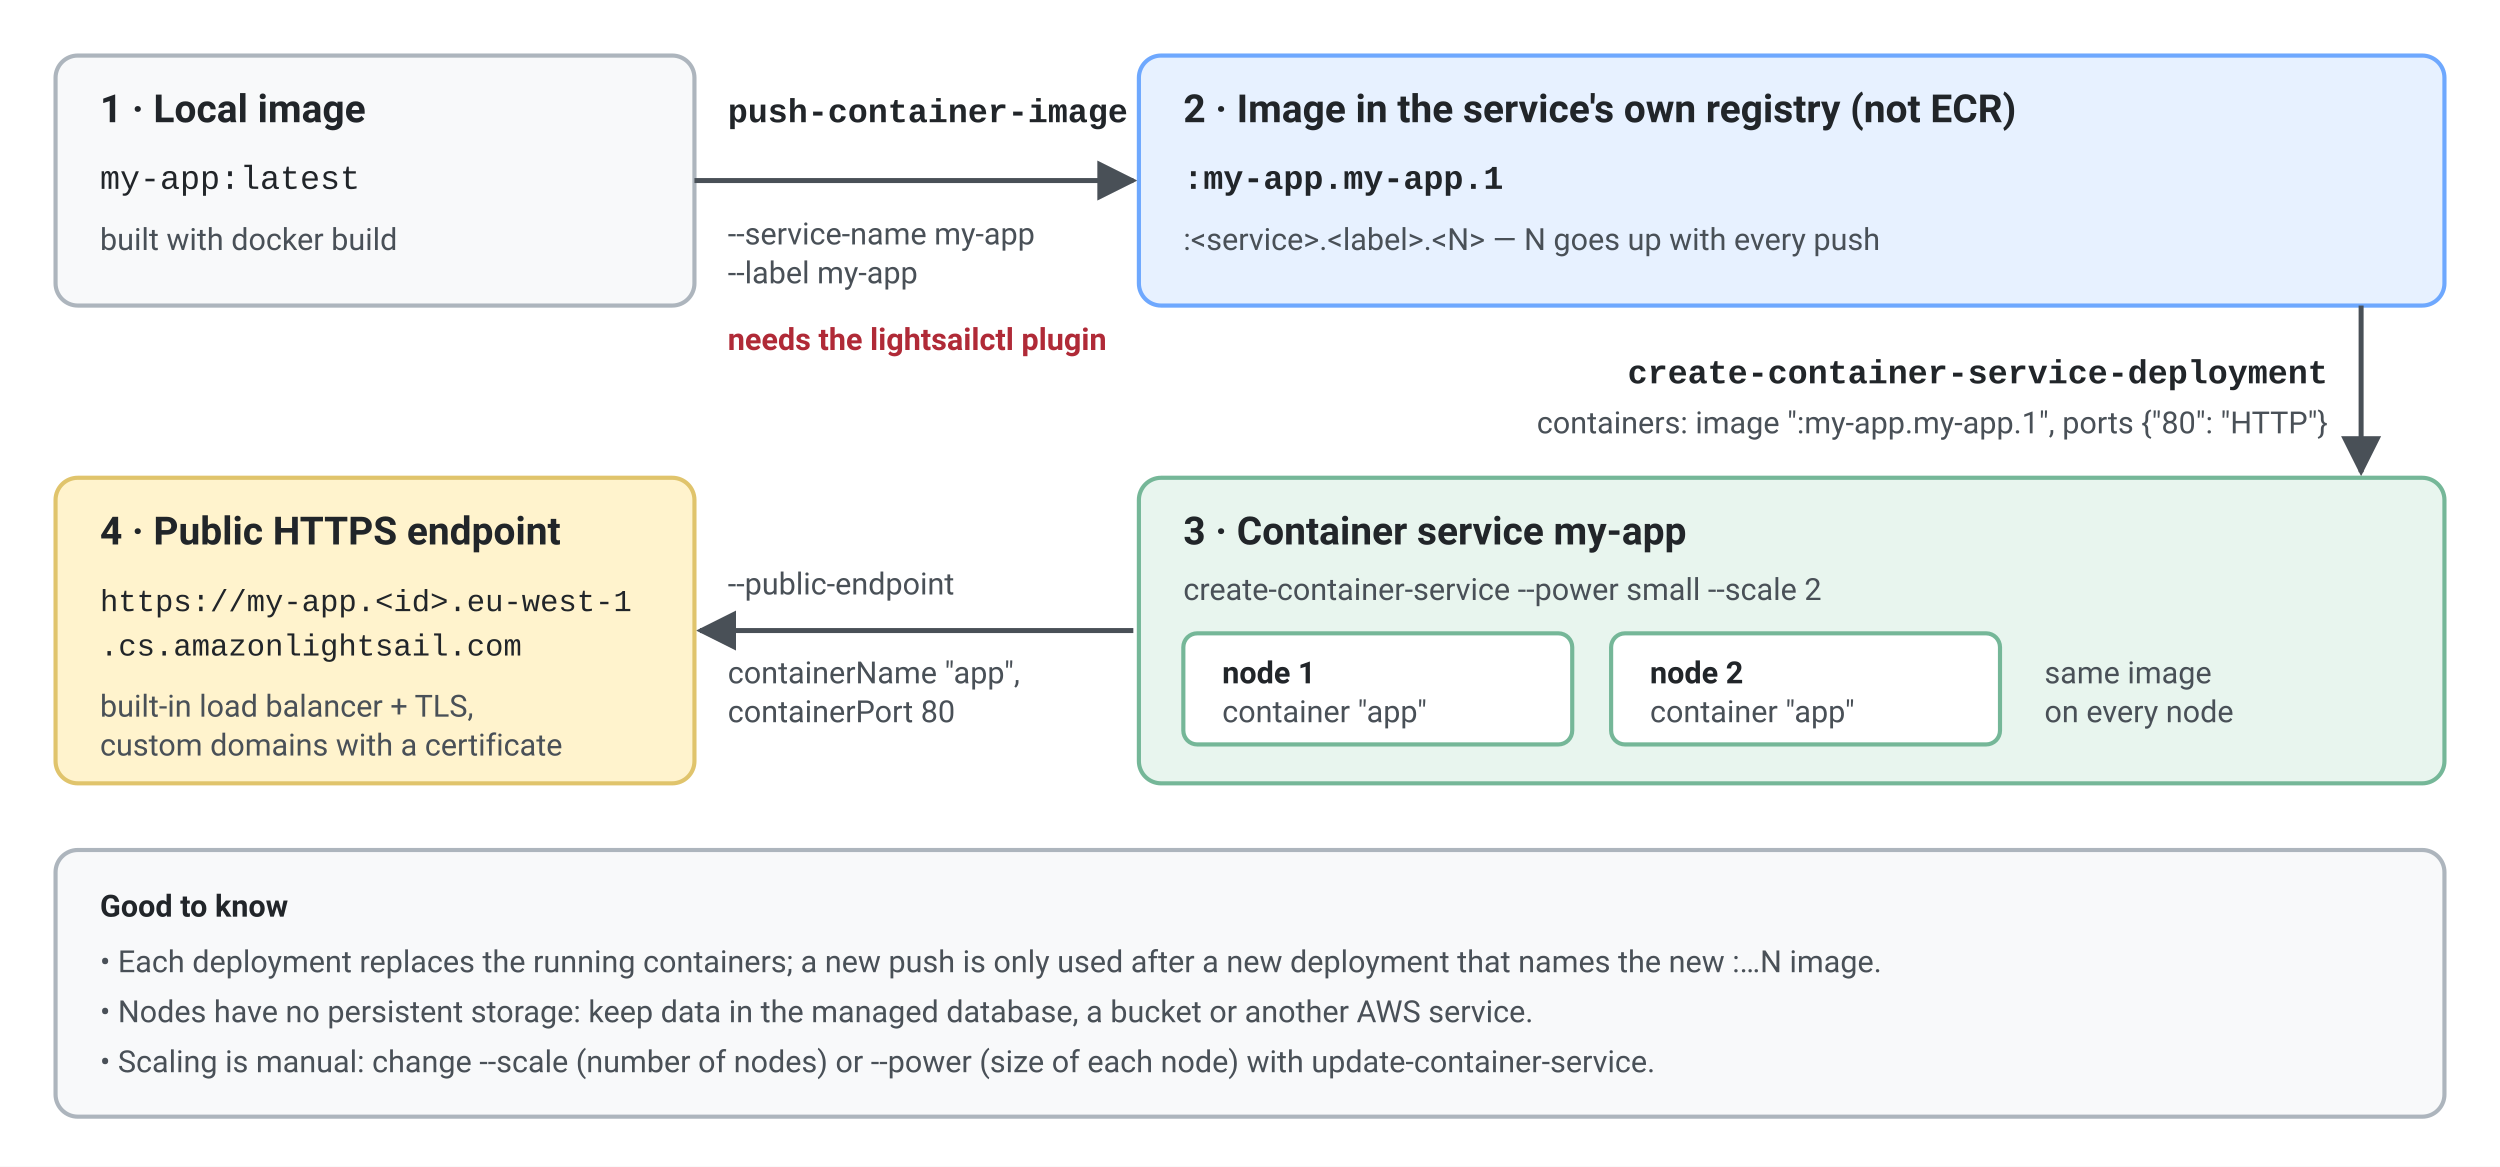
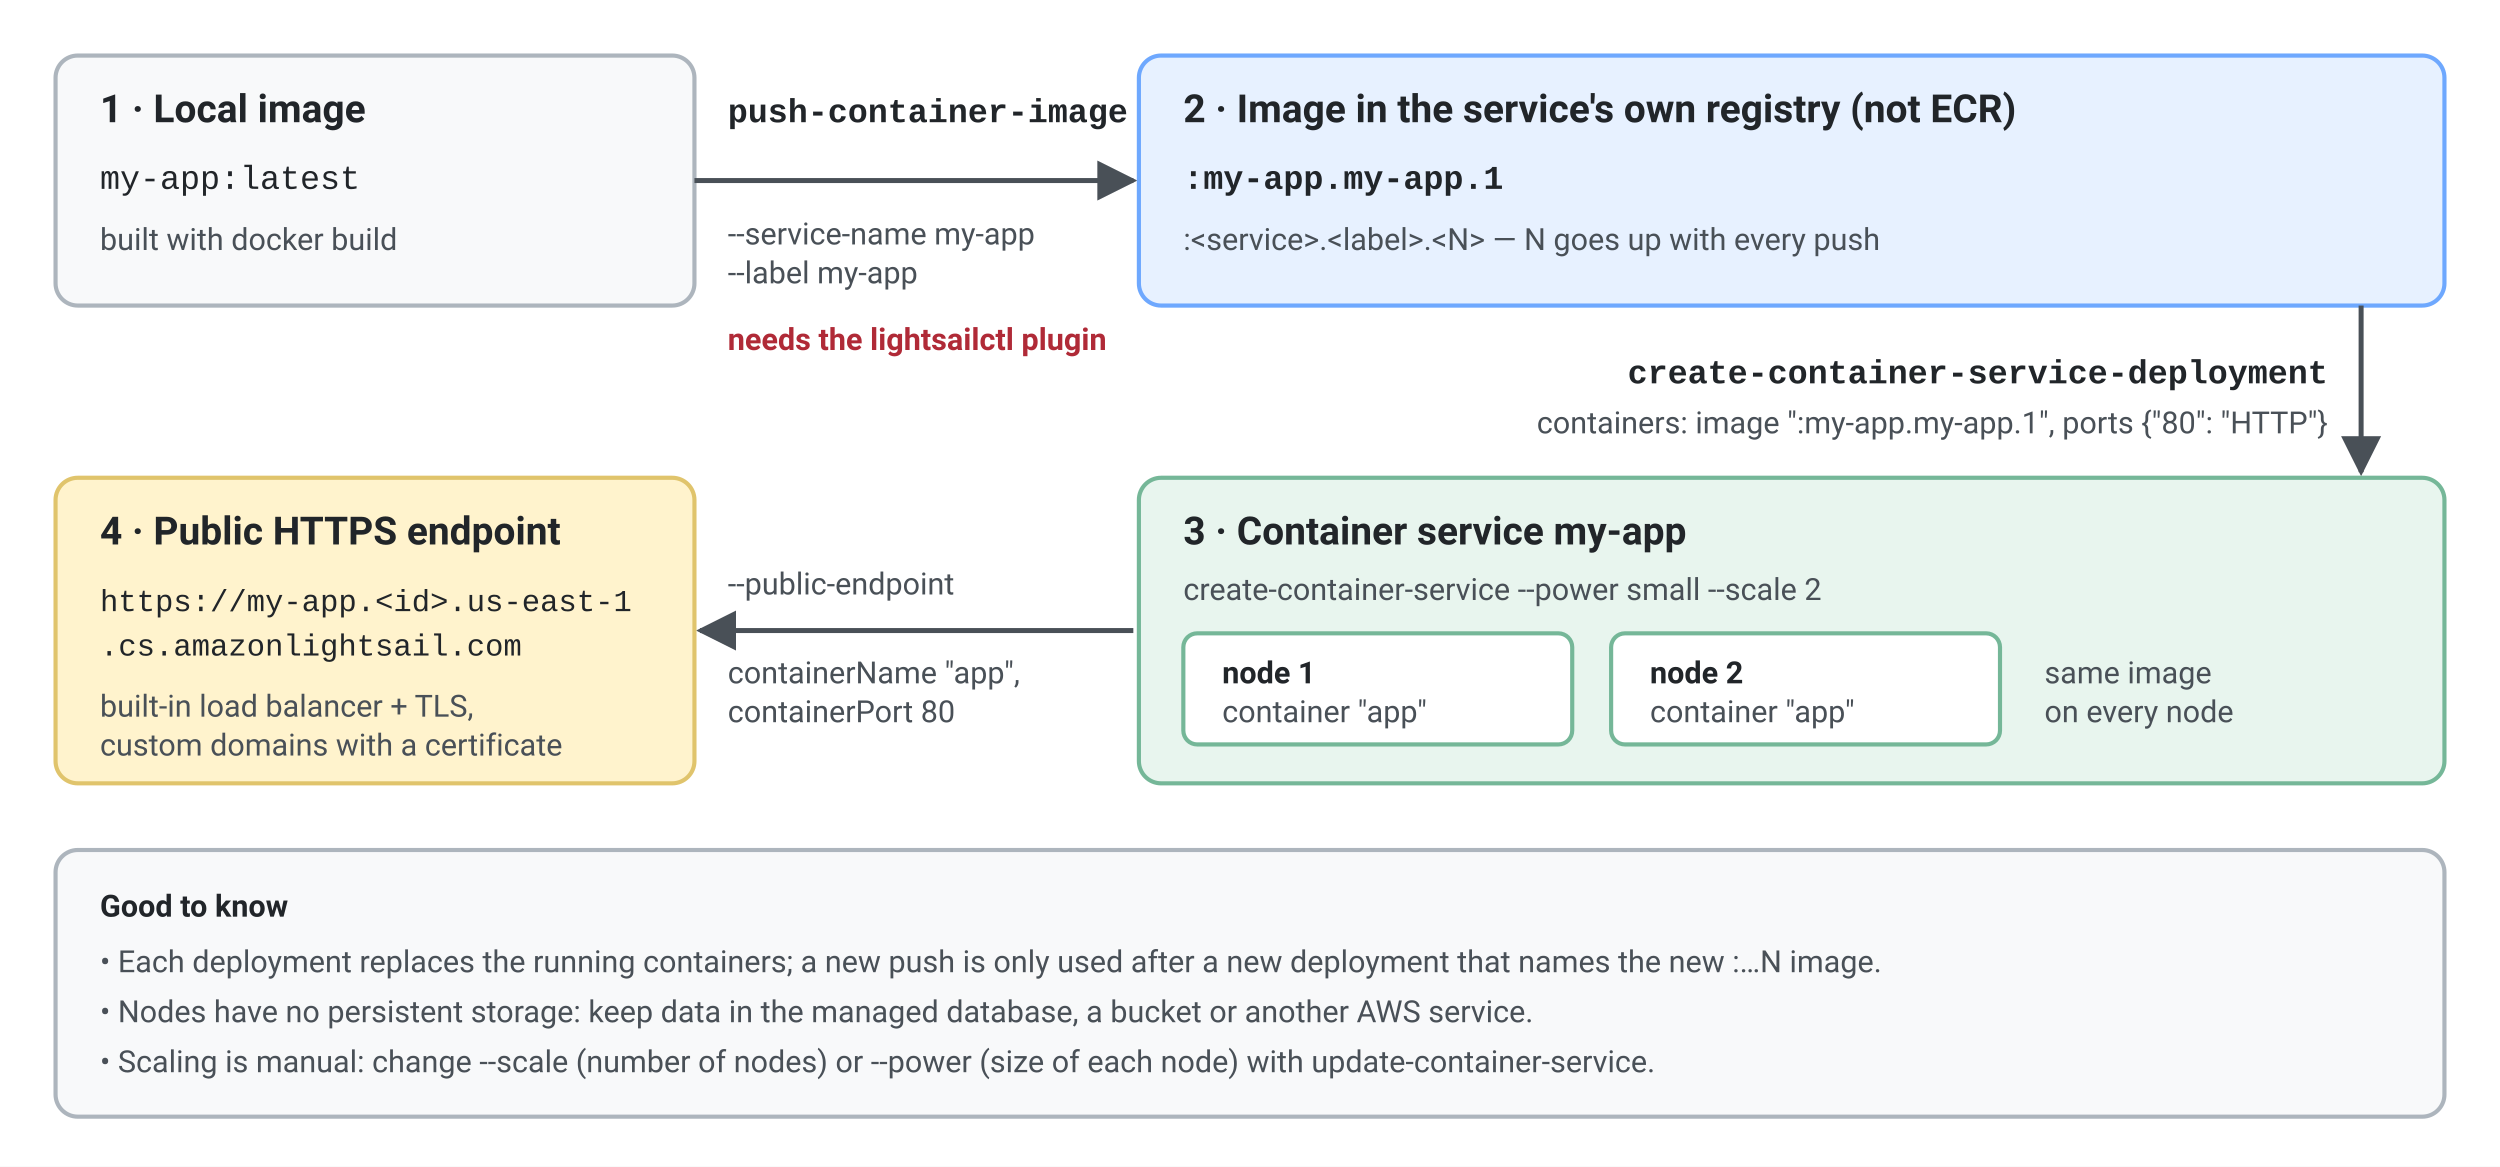
<svg xmlns="http://www.w3.org/2000/svg" viewBox="0 0 900 420" font-family="Roboto, 'Helvetica Neue', Arial, sans-serif" role="img" aria-labelledby="t d">
  <defs>
    <marker id="a" viewBox="0 0 10 10" refX="9" refY="5" markerWidth="8" markerHeight="8" orient="auto-start-reverse">
      <path d="M0,0 L10,5 L0,10 z" fill="#495057" />
    </marker>
    <style>
      .box  { stroke-width: 1.5; }
      .tb   { font-size: 14px; font-weight: 700; fill: #212529; }
      .m    { font-family: Menlo, Consolas, 'Liberation Mono', monospace; font-size: 12px; fill: #212529; }
      .cmd  { font-family: Menlo, Consolas, 'Liberation Mono', monospace; font-size: 12px; font-weight: 700; fill: #212529; }
      .d    { font-size: 11px; fill: #495057; }
      .lne  { stroke: #495057; stroke-width: 1.8; fill: none; marker-end: url(#a); }
    </style>
  </defs>
  <rect width="900" height="420" fill="#ffffff" />
  <rect class="box" x="20" y="20" width="230" height="90" rx="8" fill="#f8f9fa" stroke="#adb5bd" />
  <text class="tb" x="36" y="44">1 · Local image</text>
  <text class="m" x="36" y="68">my-app:latest</text>
  <text class="d" x="36" y="90">built with docker build</text>
  <path class="lne" d="M250,65 H408" />
  <text class="cmd" x="262" y="44">push-container-image</text>
  <text class="d" x="262" y="88">--service-name my-app</text>
  <text class="d" x="262" y="102">--label my-app</text>
  <text class="d" x="262" y="126" style="fill:#b02a37;font-weight:700">needs the lightsailctl plugin</text>
  <rect class="box" x="410" y="20" width="470" height="90" rx="8" fill="#e7f1ff" stroke="#6ea8fe" />
  <text class="tb" x="426" y="44">2 · Image in the service's own registry (not ECR)</text>
  <text class="m" x="426" y="68" style="font-weight:700">:my-app.my-app.1</text>
  <text class="d" x="426" y="90">:&lt;service&gt;.&lt;label&gt;.&lt;N&gt; — N goes up with every push</text>
  <path class="lne" d="M850,110 V170" />
  <text class="cmd" x="838" y="138" style="text-anchor:end">create-container-service-deployment</text>
  <text class="d" x="838" y="156" style="text-anchor:end">containers: image ":my-app.my-app.1", ports {"80": "HTTP"}</text>
  <rect class="box" x="410" y="172" width="470" height="110" rx="8" fill="#e8f5ee" stroke="#75b798" />
  <text class="tb" x="426" y="196">3 · Container service my-app</text>
  <text class="d" x="426" y="216">create-container-service --power small --scale 2</text>
  <rect class="box" x="426" y="228" width="140" height="40" rx="5" fill="#ffffff" stroke="#75b798" />
  <text class="d" x="440" y="246" style="font-weight:700;fill:#212529">node 1</text>
  <text class="d" x="440" y="260">container "app"</text>
  <rect class="box" x="580" y="228" width="140" height="40" rx="5" fill="#ffffff" stroke="#75b798" />
  <text class="d" x="594" y="246" style="font-weight:700;fill:#212529">node 2</text>
  <text class="d" x="594" y="260">container "app"</text>
  <text class="d" x="736" y="246">same image</text>
  <text class="d" x="736" y="260">on every node</text>
  <path class="lne" d="M408,227 H252" />
  <text class="d" x="262" y="214">--public-endpoint</text>
  <text class="d" x="262" y="246">containerName "app",</text>
  <text class="d" x="262" y="260">containerPort 80</text>
  <rect class="box" x="20" y="172" width="230" height="110" rx="8" fill="#fff3cd" stroke="#e0c46c" />
  <text class="tb" x="36" y="196">4 · Public HTTPS endpoint</text>
-   <text class="m" x="36" y="220" style="font-size:11px">https://my-app.&lt;id&gt;.eu-west-1</text>
+   <text class="m" x="36" y="220" style="font-size:11px">https://my-app.&lt;id&gt;.us-east-1</text>
  <text class="m" x="36" y="236" style="font-size:11px">.cs.amazonlightsail.com</text>
  <text class="d" x="36" y="258">built-in load balancer + TLS,</text>
  <text class="d" x="36" y="272">custom domains with a certificate</text>
  <rect class="box" x="20" y="306" width="860" height="96" rx="8" fill="#f8f9fa" stroke="#adb5bd" />
  <text class="d" x="36" y="330" style="fill:#212529;font-weight:700">Good to know</text>
  <text class="d" x="36" y="350">• Each deployment replaces the running containers; a new push is only used after a new deployment that names the new :…N image.</text>
  <text class="d" x="36" y="368">• Nodes have no persistent storage: keep data in the managed database, a bucket or another AWS service.</text>
  <text class="d" x="36" y="386">• Scaling is manual: change --scale (number of nodes) or --power (size of each node) with update-container-service.</text>
</svg>
